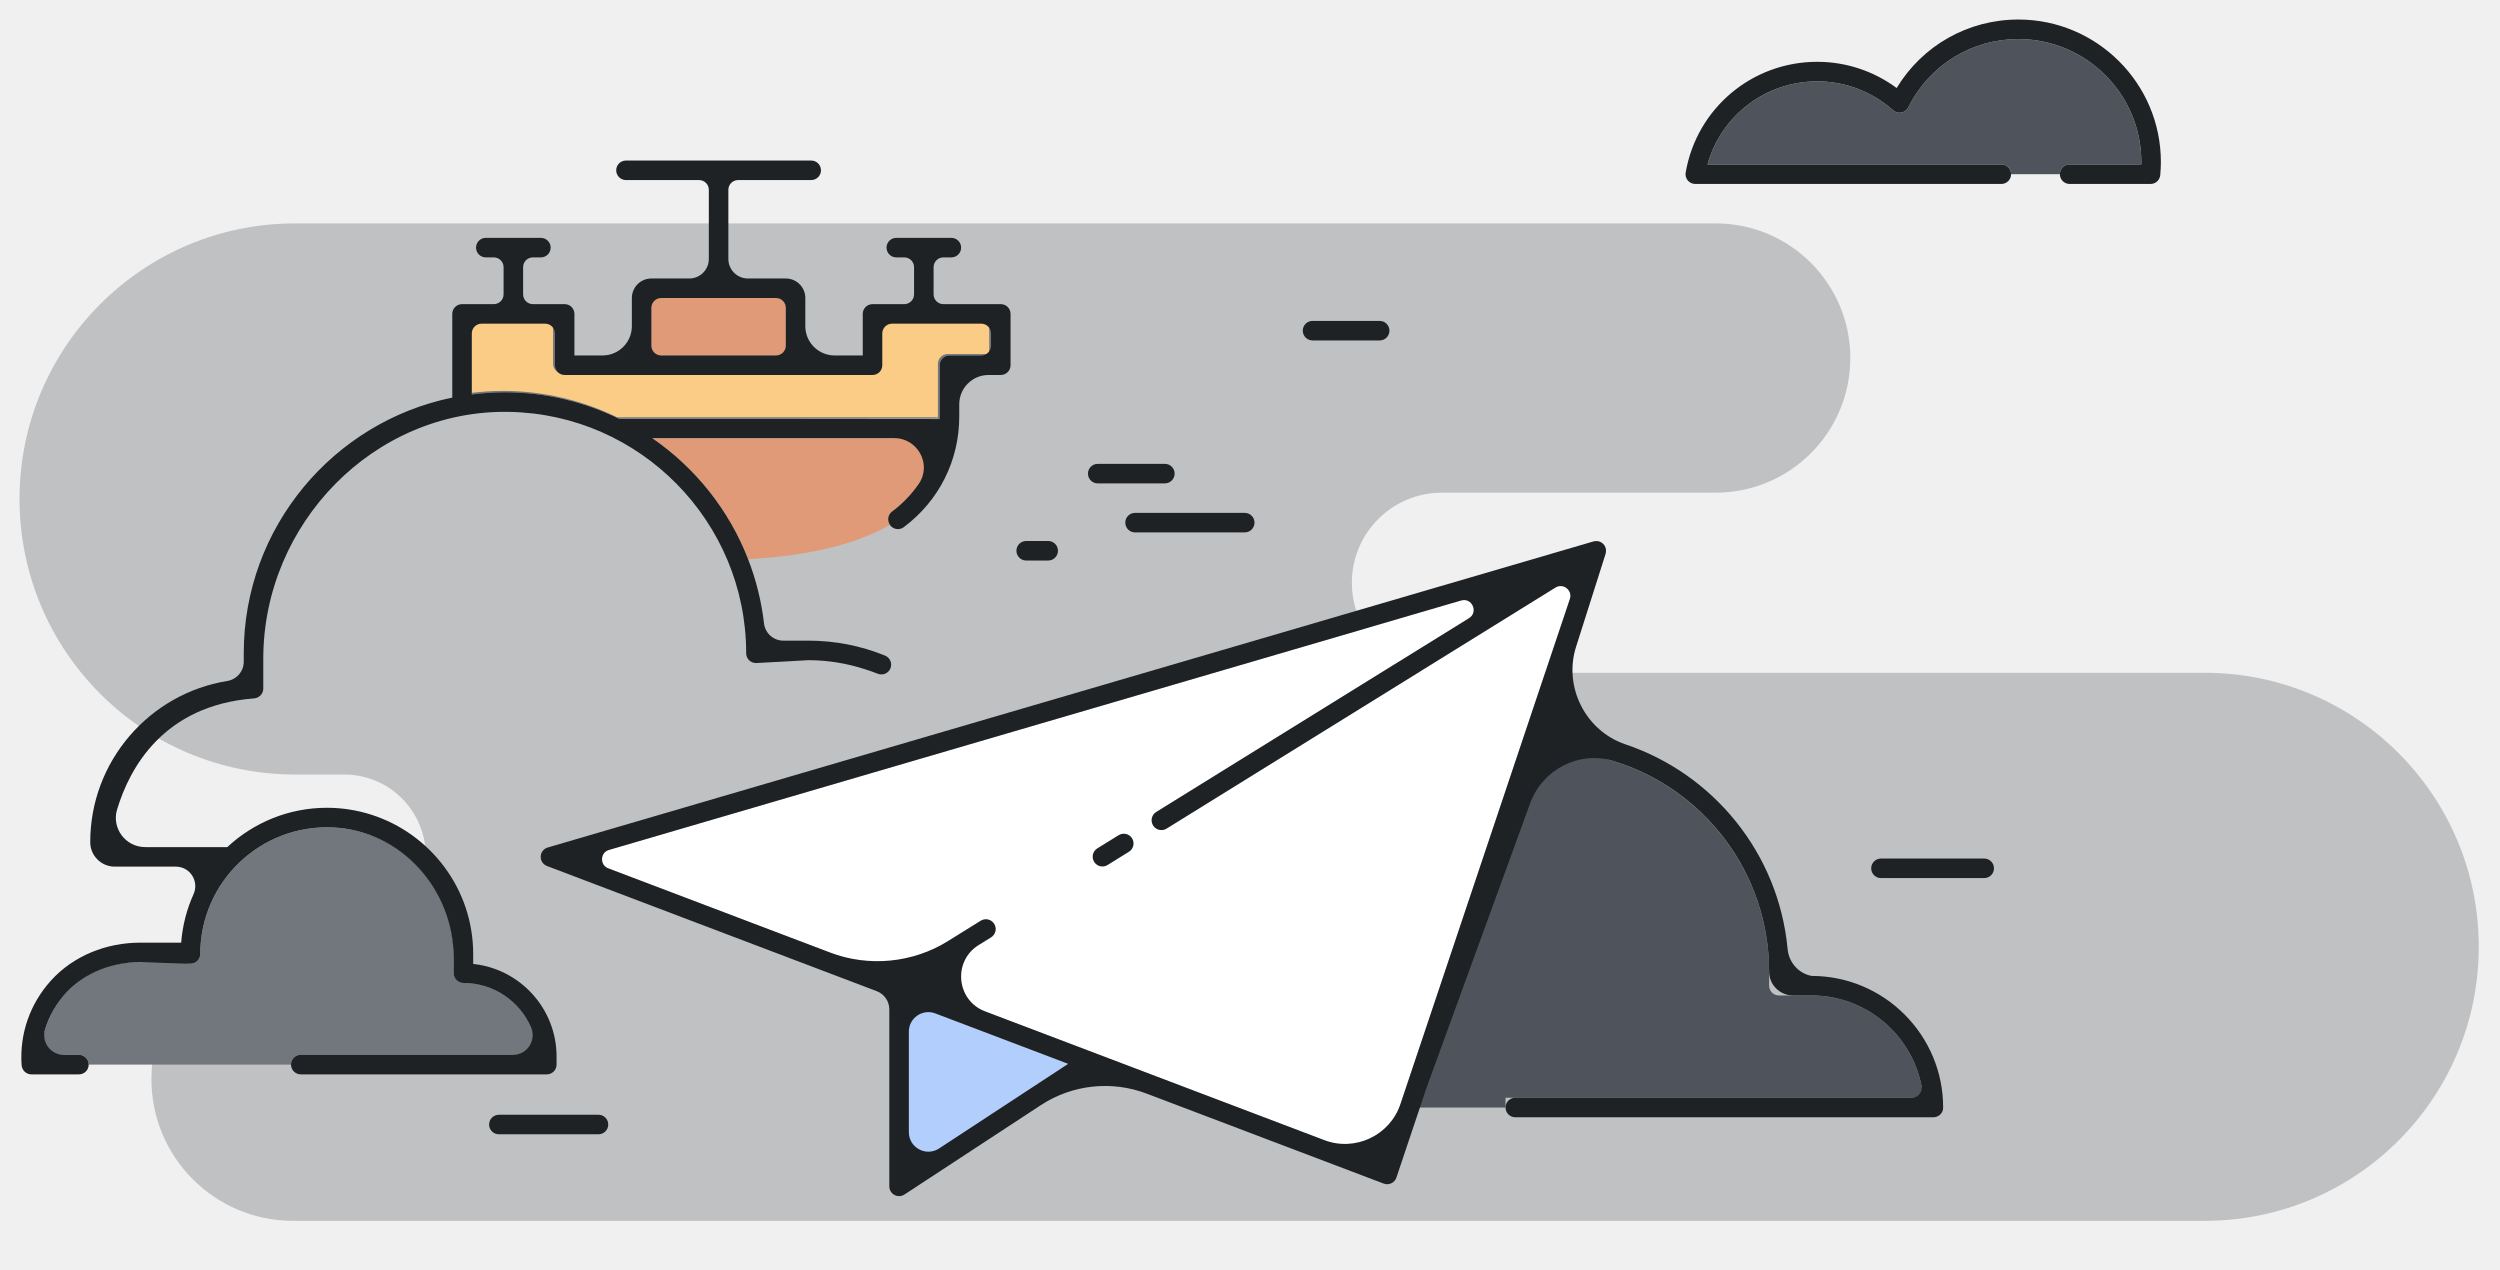
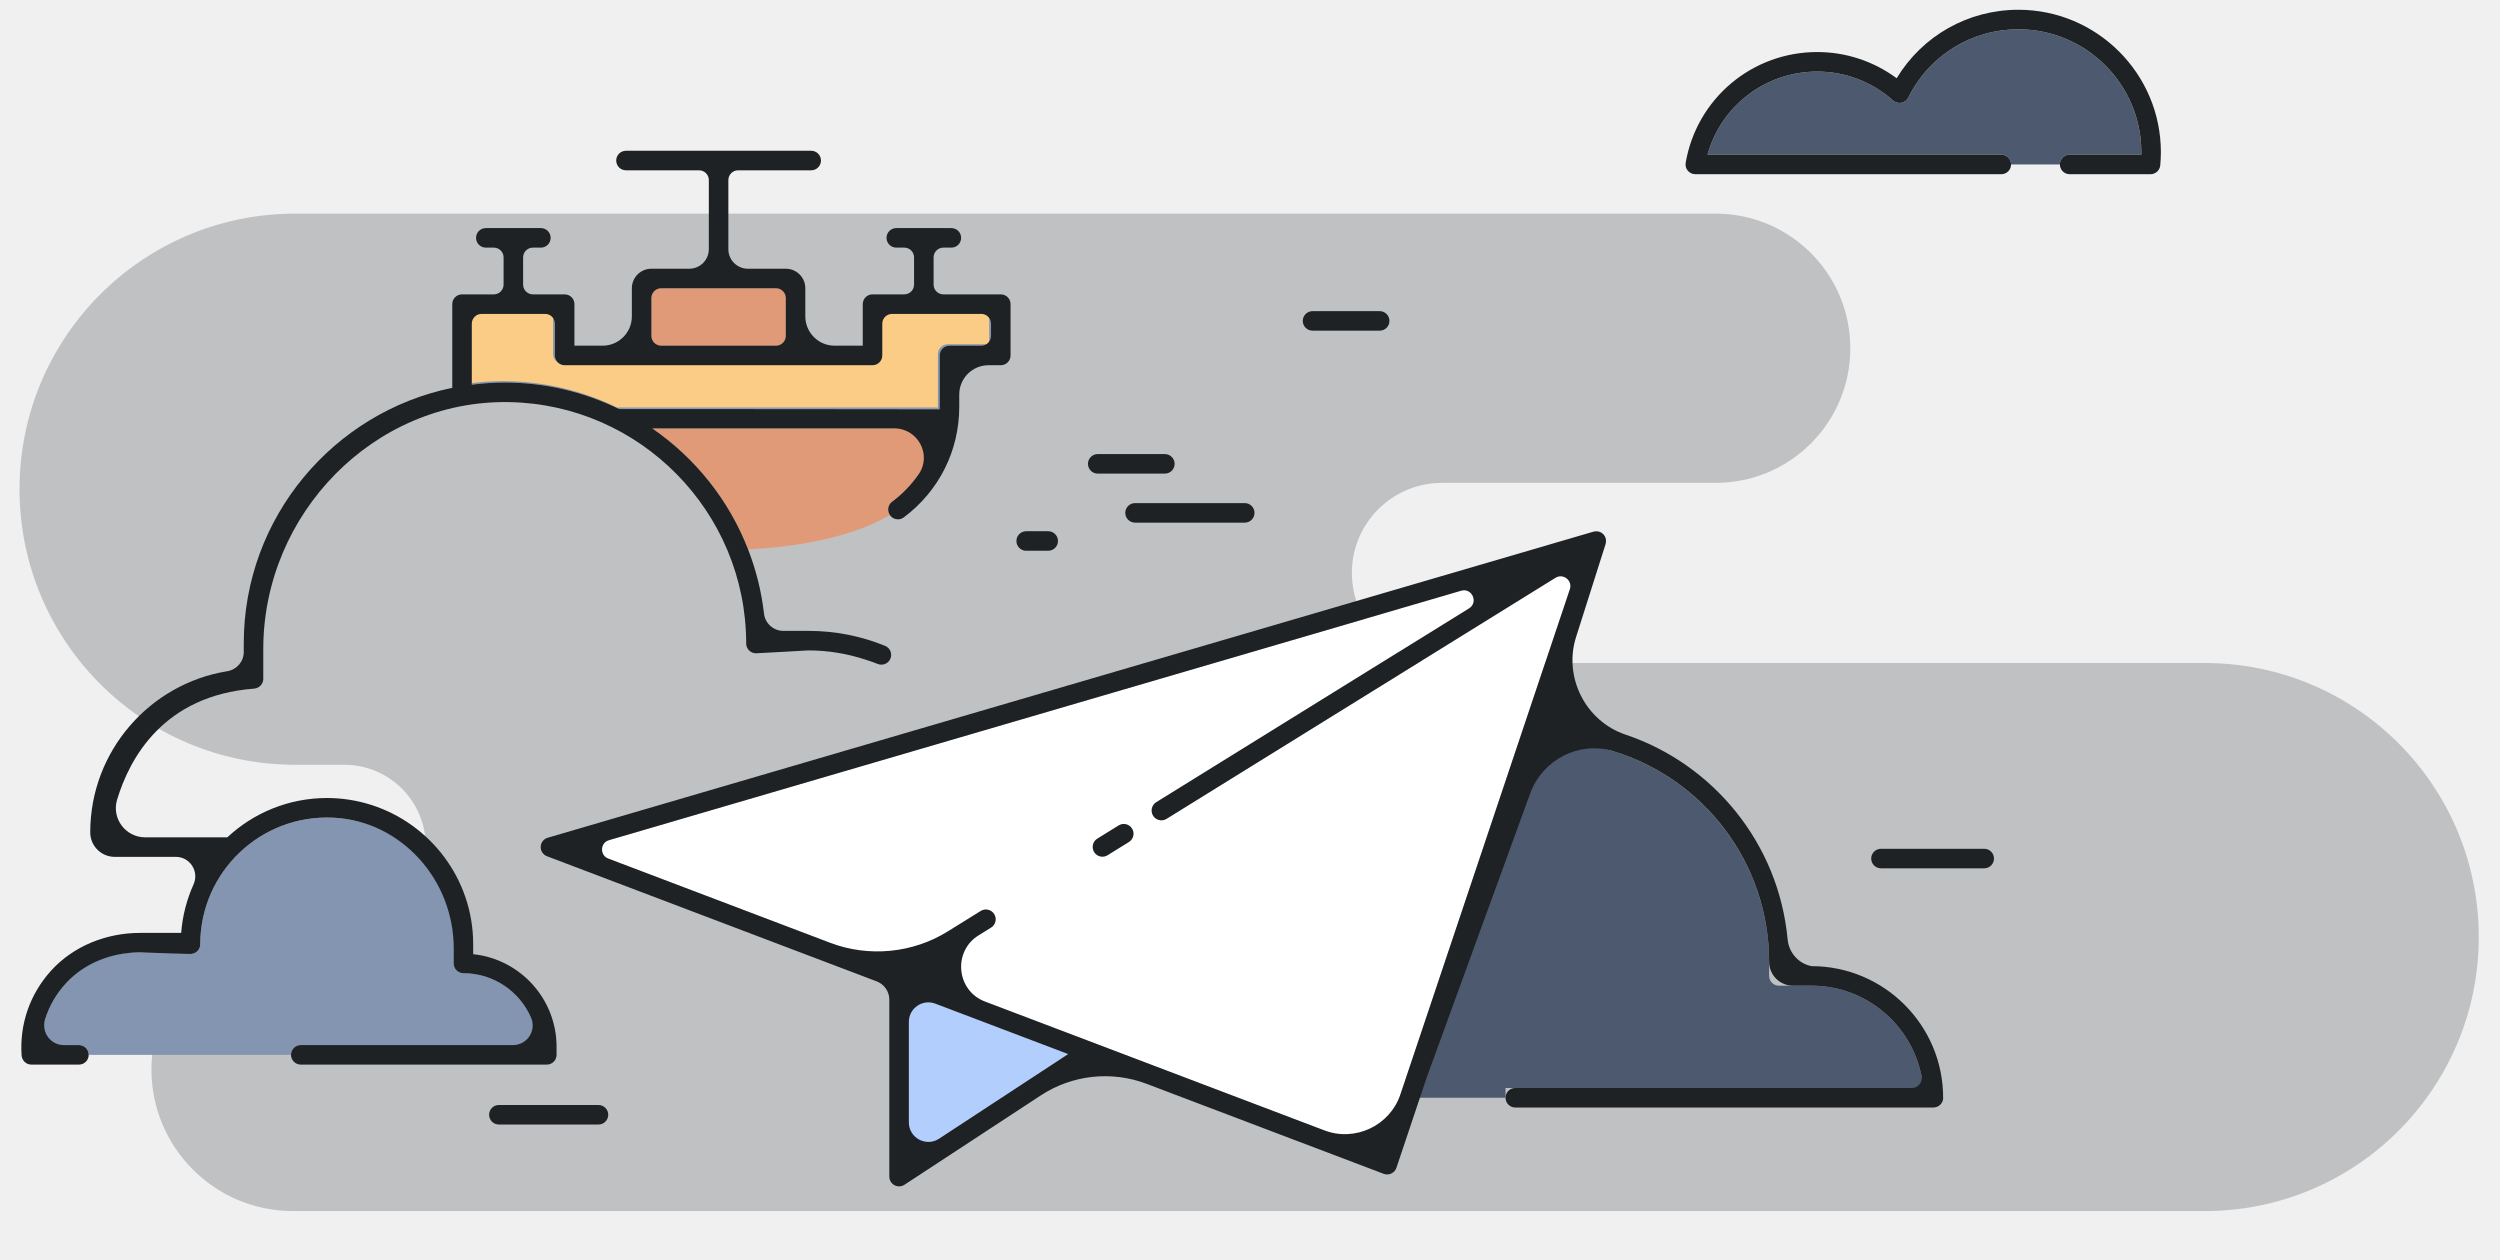
- <svg xmlns="http://www.w3.org/2000/svg" width="256" height="130" viewBox="0 0 256 130" fill="none">
-   <g clip-path="url(#clip0)">
-     <path fill-rule="evenodd" clip-rule="evenodd" d="M189.471 36.658V36.665C189.471 44.277 183.301 50.447 175.689 50.447L147.655 50.448C142.561 50.448 138.432 54.576 138.432 59.67C138.432 64.763 142.556 68.893 147.649 68.893H225.768C241.265 68.893 253.825 81.456 253.825 96.952V96.954C253.825 112.451 241.263 125.014 225.766 125.014H30.006C21.998 125.014 15.507 118.522 15.507 110.514C15.507 102.507 21.998 96.015 30.006 96.015H35.249C39.861 96.015 43.6 92.276 43.6 87.664C43.6 83.052 39.869 79.313 35.257 79.313H30.223C14.638 79.313 2 66.679 2 51.095C2 35.51 14.634 22.876 30.218 22.876H175.724C183.322 22.896 189.471 29.06 189.471 36.658Z" fill="#4F545C" fill-opacity="0.3" />
-     <path fill-rule="evenodd" clip-rule="evenodd" d="M196.936 112.409C196.428 106.548 191.495 101.934 185.505 101.934H182.158C181.606 101.934 181.158 101.486 181.158 100.934V99.485C181.158 87.058 171.048 76.948 158.621 76.948H157.627L144.427 113.409H154.166V112.409H196.936ZM211.93 16.838H219.27C219.272 16.755 219.273 16.671 219.273 16.588C219.273 9.647 213.626 4 206.685 4C201.876 4 197.556 6.678 195.411 10.989C195.272 11.268 195.011 11.466 194.705 11.526C194.4 11.586 194.082 11.498 193.85 11.29C191.709 9.38 188.951 8.329 186.083 8.329C180.79 8.329 176.24 11.842 174.846 16.838H204.935C205.488 16.838 205.935 17.286 205.935 17.838H206.935H210.93C210.93 17.286 211.378 16.838 211.93 16.838Z" fill="#4F545C" />
-     <path fill-rule="evenodd" clip-rule="evenodd" d="M66.702 36.397H80.465V30.516H66.702V36.397Z" fill="#E19A77" />
-     <path fill-rule="evenodd" clip-rule="evenodd" d="M91.347 52.38C93.842 50.516 95.462 47.851 96.007 44.869H66.789C71.191 47.897 74.642 52.205 76.603 57.255C85.014 56.836 89.446 54.751 91.124 53.737C90.827 53.297 90.918 52.7 91.347 52.38Z" fill="#E19A77" />
-     <path fill-rule="evenodd" clip-rule="evenodd" d="M96.227 37.397C96.227 36.845 96.675 36.397 97.227 36.397H101.481V33.143H90.346V37.397C90.346 37.949 89.898 38.397 89.346 38.397H57.821C57.268 38.397 56.821 37.949 56.821 37.397V33.143H48.313V40.391C49.418 40.251 50.542 40.171 51.685 40.171C55.888 40.171 59.865 41.152 63.407 42.889C63.443 42.885 63.474 42.868 63.512 42.868H96.01C96.082 42.868 96.144 42.895 96.212 42.909C96.214 42.822 96.227 42.738 96.227 42.651V37.397ZM30.8 108.015H54.991C54.897 103.942 51.553 100.658 47.458 100.658C46.905 100.658 46.454 100.21 46.454 99.658V97.69C46.454 90.537 40.634 84.717 33.481 84.717C26.327 84.717 20.508 90.537 20.508 97.69C20.508 98.243 20.06 98.69 19.508 98.69C19.307 98.69 19.121 98.631 18.965 98.53H13.951C11.218 98.53 8.685 99.629 6.819 101.625C5.166 103.391 4.25 105.633 4.187 108.015H8.083C8.635 108.015 9.082 108.462 9.083 109.015H29.8C29.8 108.462 30.248 108.015 30.8 108.015Z" fill="#72767D" />
-     <path fill-rule="evenodd" clip-rule="evenodd" d="M97.04 36.254C96.488 36.254 96.04 36.702 96.04 37.254V42.508C96.04 42.555 96.037 42.601 96.033 42.648C96.029 42.687 96.026 42.726 96.025 42.766C96.003 42.761 95.981 42.755 95.959 42.749C95.915 42.737 95.871 42.725 95.823 42.725H63.325C63.304 42.725 63.284 42.73 63.265 42.736C63.25 42.74 63.236 42.744 63.22 42.746C59.678 41.009 55.701 40.028 51.498 40.028C50.355 40.028 49.231 40.108 48.126 40.248V33H56.634V37.254C56.634 37.806 57.081 38.254 57.634 38.254H89.159C89.711 38.254 90.159 37.806 90.159 37.254V33H101.294V36.254H97.04Z" fill="#FBCC85" />
-     <path fill-rule="evenodd" clip-rule="evenodd" d="M93.066 102.743V119.633L109.384 108.937L93.066 102.743Z" fill="#B2CEFD" />
-     <path fill-rule="evenodd" clip-rule="evenodd" d="M161.634 58.708L119.455 84.847C119.291 84.949 119.109 84.997 118.929 84.997C118.594 84.997 118.267 84.829 118.078 84.524C117.787 84.054 117.932 83.438 118.401 83.147L156.68 59.425L59.509 87.866L91.346 99.95C91.403 99.891 91.468 99.837 91.539 99.793L100.428 94.284C100.898 93.993 101.514 94.139 101.805 94.607C102.096 95.077 101.951 95.693 101.482 95.984L93.663 100.83L135.448 116.69L141.427 118.96L161.634 58.708Z" fill="white" />
-     <path fill-rule="evenodd" clip-rule="evenodd" d="M149.616 61.493C150.733 61.166 151.413 62.689 150.424 63.303L118.401 83.147C117.932 83.438 117.787 84.055 118.078 84.524C118.267 84.829 118.594 84.997 118.929 84.997C119.109 84.997 119.291 84.949 119.455 84.847L159.278 60.169C160.074 59.676 161.051 60.449 160.753 61.337L143.411 113.044C142.328 116.273 138.778 117.954 135.594 116.746L135.448 116.691L100.879 103.569C97.926 102.448 97.539 98.428 100.224 96.764L101.482 95.985C101.951 95.694 102.096 95.077 101.805 94.608C101.514 94.139 100.898 93.993 100.429 94.285C100.429 94.285 98.906 95.23 97.107 96.349C93.466 98.615 88.976 99.051 84.968 97.53L62.295 88.923C61.398 88.583 61.448 87.298 62.368 87.029L149.616 61.493ZM93.066 115.931V105.641C93.066 104.242 94.467 103.275 95.776 103.772L109.385 108.937L96.162 117.603C94.832 118.475 93.066 117.521 93.066 115.931ZM56.087 86.784C55.674 86.905 55.385 87.275 55.368 87.704C55.351 88.134 55.611 88.526 56.012 88.679L89.776 101.494C90.553 101.789 91.066 102.533 91.066 103.364V121.484C91.066 121.851 91.268 122.189 91.591 122.364C91.74 122.444 91.903 122.484 92.066 122.484C92.258 122.484 92.449 122.429 92.615 122.32L106.579 113.168C109.793 111.061 113.822 110.621 117.415 111.985L141.69 121.2C141.804 121.243 141.925 121.264 142.045 121.264C142.191 121.264 142.338 121.232 142.472 121.168C142.719 121.052 142.907 120.84 142.993 120.582L146.083 111.369L156.687 82.258C157.943 78.81 161.667 76.85 165.178 77.916C174.427 80.724 181.158 89.319 181.158 99.485C181.158 100.837 182.254 101.934 183.607 101.934H185.505C191.079 101.934 195.737 105.929 196.767 111.206C196.888 111.827 196.412 112.409 195.78 112.409H155.166C154.614 112.409 154.166 112.856 154.166 113.409C154.166 113.961 154.614 114.409 155.166 114.409L197.979 114.408C198.516 114.408 198.977 113.983 198.978 113.445C198.999 105.998 192.947 99.934 185.505 99.934C184.158 99.676 183.179 98.545 183.051 97.18C182.138 87.383 175.466 79.258 166.453 76.224C162.361 74.847 160.082 70.347 161.39 66.231L164.412 56.716C164.419 56.698 164.418 56.678 164.423 56.66C164.431 56.629 164.434 56.6 164.44 56.57C164.455 56.479 164.459 56.39 164.45 56.3C164.448 56.272 164.448 56.246 164.443 56.219C164.422 56.105 164.382 55.996 164.323 55.895C164.319 55.887 164.319 55.879 164.314 55.871C164.304 55.855 164.288 55.847 164.277 55.832C164.247 55.789 164.222 55.743 164.185 55.705C164.154 55.673 164.116 55.651 164.081 55.623C164.057 55.604 164.036 55.584 164.011 55.568C163.915 55.505 163.814 55.457 163.705 55.43C163.686 55.426 163.668 55.427 163.649 55.423C163.554 55.405 163.459 55.402 163.362 55.412C163.329 55.415 163.299 55.419 163.267 55.426C163.24 55.431 163.211 55.43 163.183 55.438L56.087 86.784Z" fill="#1F2225" />
-     <path fill-rule="evenodd" clip-rule="evenodd" d="M49.313 33.144H55.821C56.373 33.144 56.821 33.59 56.821 34.144V37.398C56.821 37.95 57.269 38.398 57.821 38.398H89.346C89.898 38.398 90.346 37.95 90.346 37.398V34.144C90.346 33.59 90.793 33.144 91.346 33.144H100.481C101.033 33.144 101.481 33.59 101.481 34.144V35.398C101.481 35.95 101.033 36.398 100.481 36.398H97.227C96.675 36.398 96.227 36.844 96.227 37.398V42.651C96.227 42.739 96.214 42.822 96.212 42.91C96.145 42.895 63.443 42.886 63.407 42.889C59.865 41.153 55.888 40.172 51.685 40.172C50.542 40.172 49.418 40.252 48.313 40.392V34.144C48.313 33.59 48.761 33.144 49.313 33.144ZM67.702 30.517H79.465C80.017 30.517 80.465 30.963 80.465 31.517V35.398C80.465 35.95 80.017 36.398 79.465 36.398H67.702C67.15 36.398 66.702 35.95 66.702 35.398V31.517C66.702 30.963 67.15 30.517 67.702 30.517ZM56.993 109.015V108.192C56.993 103.272 53.247 99.21 48.454 98.709V97.689C48.454 91.013 44.059 85.346 38.011 83.421C36.581 82.966 35.06 82.716 33.48 82.716C29.541 82.716 25.952 84.248 23.276 86.743H14.869C12.864 86.743 11.411 84.814 11.989 82.894C13.278 78.621 16.749 72.224 26.012 71.516C26.542 71.475 26.96 71.049 26.96 70.517V67.457C26.96 53.626 38.279 41.941 52.109 42.175C65.547 42.401 76.409 53.404 76.409 66.895C76.409 67.448 76.857 67.895 77.409 67.895C77.687 67.895 82.77 67.602 82.77 67.602C84.779 67.602 86.737 67.928 88.617 68.543C89.04 68.681 89.463 68.819 89.877 68.987C90.391 69.197 90.972 68.95 91.181 68.439C91.39 67.927 91.144 67.344 90.633 67.135C88.137 66.118 85.491 65.602 82.77 65.602H80.213C79.2 65.6 78.351 64.841 78.234 63.836C77.97 61.541 77.411 59.337 76.603 57.255C74.643 52.206 71.191 47.897 66.789 44.868H91.584C93.984 44.868 95.443 47.566 94.083 49.542C93.346 50.612 92.429 51.572 91.347 52.38C90.918 52.7 90.828 53.297 91.124 53.736C91.133 53.751 91.135 53.767 91.145 53.779C91.341 54.042 91.642 54.181 91.947 54.181C92.155 54.181 92.365 54.117 92.544 53.983C96.156 51.285 98.227 47.154 98.227 42.651V41.398C98.227 39.74 99.57 38.398 101.227 38.398H102.481C103.033 38.398 103.481 37.95 103.481 37.398V32.144C103.481 31.59 103.033 31.143 102.481 31.143H96.6C96.048 31.143 95.6 30.695 95.6 30.143V27.357C95.6 26.805 96.048 26.357 96.6 26.357H97.42C97.972 26.357 98.42 25.91 98.42 25.357C98.42 24.805 97.972 24.357 97.42 24.357H91.78C91.228 24.357 90.78 24.805 90.78 25.357C90.78 25.91 91.228 26.357 91.78 26.357H92.6C93.152 26.357 93.6 26.805 93.6 27.357V30.143C93.6 30.695 93.152 31.143 92.6 31.143H89.346C88.793 31.143 88.346 31.59 88.346 32.144V36.398H85.465C83.808 36.398 82.465 35.054 82.465 33.398V30.517C82.465 29.412 81.569 28.517 80.465 28.517H76.584C75.479 28.517 74.584 27.62 74.584 26.517V19.439C74.584 18.887 75.031 18.439 75.584 18.439H83.068C83.62 18.439 84.068 17.991 84.068 17.439C84.068 16.887 83.62 16.439 83.068 16.439H64.099C63.547 16.439 63.099 16.887 63.099 17.439C63.099 17.991 63.547 18.439 64.099 18.439H71.584C72.136 18.439 72.584 18.887 72.584 19.439V26.517C72.584 27.62 71.688 28.517 70.584 28.517H66.702C65.598 28.517 64.702 29.412 64.702 30.517V33.398C64.702 35.054 63.359 36.398 61.702 36.398H58.821V32.144C58.821 31.59 58.373 31.143 57.821 31.143H54.567C54.015 31.143 53.567 30.695 53.567 30.143V27.357C53.567 26.805 54.015 26.357 54.567 26.357H55.387C55.939 26.357 56.387 25.91 56.387 25.357C56.387 24.805 55.939 24.357 55.387 24.357H49.747C49.195 24.357 48.747 24.805 48.747 25.357C48.747 25.91 49.195 26.357 49.747 26.357H50.567C51.119 26.357 51.567 26.805 51.567 27.357V30.143C51.567 30.695 51.119 31.143 50.567 31.143H47.313C46.761 31.143 46.313 31.59 46.313 32.144V40.651C46.313 40.672 46.324 40.691 46.325 40.712C34.149 43.2 24.96 53.995 24.96 66.895V67.766C24.96 68.749 24.24 69.576 23.268 69.733C15.325 71.02 9.24 77.928 9.24 86.231V86.234C9.24 87.62 10.363 88.743 11.75 88.743H18.003C19.458 88.743 20.415 90.242 19.817 91.567C19.126 93.103 18.687 94.773 18.552 96.529H14.353C10.903 96.529 7.521 97.858 5.21 100.419C3.067 102.795 2.002 105.851 2.209 109.051C2.244 109.588 2.671 110.015 3.209 110.015H8.083C8.635 110.015 9.083 109.567 9.083 109.015C9.082 108.462 8.635 108.015 8.083 108.015H6.526C5.17 108.015 4.214 106.696 4.614 105.401C5.048 103.999 5.801 102.703 6.846 101.595C8.761 99.564 11.51 98.529 14.302 98.529C14.302 98.529 19.307 98.689 19.507 98.689C20.06 98.689 20.507 98.243 20.507 97.689C20.507 90.32 26.686 84.365 34.135 84.733C41.104 85.078 46.454 91.09 46.454 98.067V99.657C46.454 100.211 46.909 100.658 47.463 100.658C50.561 100.66 53.228 102.539 54.382 105.219C54.951 106.539 53.977 108.015 52.54 108.015H30.8C30.248 108.015 29.8 108.462 29.8 109.015C29.8 109.567 30.248 110.015 30.8 110.015H55.993C56.545 110.015 56.993 109.567 56.993 109.015ZM112.891 88.727C113.071 88.727 113.253 88.678 113.417 88.576L115.602 87.222C116.072 86.931 116.217 86.314 115.926 85.846C115.635 85.376 115.018 85.231 114.549 85.522L112.363 86.876C111.894 87.168 111.749 87.784 112.04 88.254C112.229 88.558 112.556 88.727 112.891 88.727ZM203.184 87.915H192.611C192.059 87.915 191.611 88.363 191.611 88.915C191.611 89.467 192.059 89.915 192.611 89.915H203.184C203.736 89.915 204.184 89.467 204.184 88.915C204.184 88.363 203.736 87.915 203.184 87.915ZM61.284 114.151H51.084C50.532 114.151 50.084 114.599 50.084 115.151C50.084 115.703 50.532 116.151 51.084 116.151H61.284C61.836 116.151 62.284 115.703 62.284 115.151C62.284 114.599 61.836 114.151 61.284 114.151ZM116.229 52.518C115.677 52.518 115.229 52.966 115.229 53.518C115.229 54.07 115.677 54.518 116.229 54.518H127.462C128.014 54.518 128.462 54.07 128.462 53.518C128.462 52.966 128.014 52.518 127.462 52.518H116.229ZM112.407 49.498H119.282C119.834 49.498 120.282 49.05 120.282 48.498C120.282 47.946 119.834 47.498 119.282 47.498H112.407C111.855 47.498 111.407 47.946 111.407 48.498C111.407 49.05 111.855 49.498 112.407 49.498ZM105.081 57.398H107.336C107.889 57.398 108.336 56.95 108.336 56.398C108.336 55.846 107.889 55.398 107.336 55.398H105.081C104.529 55.398 104.081 55.846 104.081 56.398C104.081 56.95 104.529 57.398 105.081 57.398ZM134.404 34.861H141.279C141.832 34.861 142.279 34.413 142.279 33.861C142.279 33.309 141.832 32.861 141.279 32.861H134.404C133.852 32.861 133.404 33.309 133.404 33.861C133.404 34.413 133.852 34.861 134.404 34.861ZM173.598 18.838H204.936C205.488 18.838 205.936 18.39 205.936 17.838C205.935 17.286 205.488 16.838 204.936 16.838H174.847C176.24 11.842 180.79 8.329 186.084 8.329C188.951 8.329 191.709 9.38 193.85 11.29C194.083 11.498 194.4 11.586 194.705 11.526C195.011 11.466 195.272 11.268 195.411 10.989C197.556 6.678 201.876 4 206.685 4C213.627 4 219.274 9.647 219.274 16.588C219.274 16.671 219.273 16.755 219.271 16.838H211.931C211.378 16.838 210.931 17.286 210.931 17.838C210.931 18.39 211.378 18.838 211.931 18.838H220.214C220.731 18.838 221.163 18.444 221.21 17.929C221.25 17.487 221.274 17.04 221.274 16.588C221.274 8.544 214.729 2 206.685 2C201.528 2 196.856 4.657 194.218 9.013C191.871 7.275 189.027 6.329 186.084 6.329C179.41 6.329 173.744 11.098 172.613 17.668C172.562 17.959 172.643 18.257 172.833 18.483C173.023 18.708 173.303 18.838 173.598 18.838Z" fill="#1F2225" />
-   </g>
-   <defs>
-     <clipPath id="clip0">
-       <rect width="256" height="130" fill="white" />
-     </clipPath>
-   </defs>
+ <svg xmlns="http://www.w3.org/2000/svg" width="256" height="129" viewBox="0 0 256 129" fill="none">
+   <path fill-rule="evenodd" clip-rule="evenodd" d="M189.471 35.658V35.665C189.471 43.277 183.301 49.447 175.689 49.447L147.655 49.448C142.561 49.448 138.432 53.576 138.432 58.67C138.432 63.763 142.556 67.893 147.649 67.893H225.768C241.265 67.893 253.825 80.456 253.825 95.952V95.954C253.825 111.451 241.263 124.014 225.766 124.014H30.006C21.998 124.014 15.507 117.522 15.507 109.514C15.507 101.507 21.998 95.015 30.006 95.015H35.249C39.861 95.015 43.6 91.276 43.6 86.664C43.6 82.052 39.869 78.313 35.257 78.313H30.223C14.638 78.313 2 65.679 2 50.095C2 34.51 14.634 21.876 30.218 21.876H175.724C183.322 21.896 189.471 28.06 189.471 35.658Z" fill="#4F545C" fill-opacity="0.3" />
+   <path fill-rule="evenodd" clip-rule="evenodd" d="M196.936 111.409C196.428 105.548 191.495 100.934 185.505 100.934H182.158C181.606 100.934 181.158 100.486 181.158 99.934V98.485C181.158 86.058 171.048 75.948 158.621 75.948H157.627L144.427 112.409H154.166V111.409H196.936ZM211.93 15.838H219.27C219.272 15.755 219.273 15.671 219.273 15.588C219.273 8.647 213.626 3 206.685 3C201.876 3 197.556 5.678 195.411 9.989C195.272 10.268 195.011 10.466 194.705 10.526C194.4 10.586 194.082 10.498 193.85 10.29C191.709 8.38 188.951 7.329 186.083 7.329C180.79 7.329 176.24 10.842 174.846 15.838H204.935C205.488 15.838 205.935 16.286 205.935 16.838H206.935H210.93C210.93 16.286 211.378 15.838 211.93 15.838Z" fill="#4C596E" />
+   <path fill-rule="evenodd" clip-rule="evenodd" d="M66.702 35.397H80.465V29.516H66.702V35.397Z" fill="#E19A77" />
+   <path fill-rule="evenodd" clip-rule="evenodd" d="M91.347 51.38C93.842 49.516 95.462 46.851 96.007 43.869H66.789C71.191 46.897 74.642 51.205 76.603 56.255C85.014 55.836 89.446 53.751 91.124 52.737C90.827 52.297 90.918 51.7 91.347 51.38Z" fill="#E19A77" />
+   <path fill-rule="evenodd" clip-rule="evenodd" d="M96.227 36.397C96.227 35.845 96.675 35.397 97.227 35.397H101.481V32.143H90.346V36.397C90.346 36.949 89.898 37.397 89.346 37.397H57.821C57.268 37.397 56.821 36.949 56.821 36.397V32.143H48.313V39.391C49.418 39.251 50.542 39.171 51.685 39.171C55.888 39.171 59.865 40.152 63.407 41.889C63.443 41.885 63.474 41.868 63.512 41.868H96.01C96.082 41.868 96.144 41.895 96.212 41.909C96.214 41.822 96.227 41.738 96.227 41.651V36.397ZM30.8 107.015H54.991C54.897 102.942 51.553 99.658 47.458 99.658C46.905 99.658 46.454 99.21 46.454 98.658V96.69C46.454 89.537 40.634 83.717 33.481 83.717C26.327 83.717 20.508 89.537 20.508 96.69C20.508 97.243 20.06 97.69 19.508 97.69C19.307 97.69 19.121 97.631 18.965 97.53H13.951C11.218 97.53 8.685 98.629 6.819 100.625C5.166 102.391 4.25 104.633 4.187 107.015H8.083C8.635 107.015 9.082 107.462 9.083 108.015H29.8C29.8 107.462 30.248 107.015 30.8 107.015Z" fill="#8395B0" />
+   <path fill-rule="evenodd" clip-rule="evenodd" d="M97.04 35.254C96.488 35.254 96.04 35.702 96.04 36.254V41.508C96.04 41.555 96.037 41.601 96.033 41.648C96.029 41.687 96.026 41.726 96.025 41.766C96.003 41.761 95.981 41.755 95.959 41.749C95.915 41.737 95.871 41.725 95.823 41.725H63.325C63.304 41.725 63.284 41.73 63.265 41.736C63.25 41.74 63.236 41.744 63.22 41.746C59.678 40.009 55.701 39.028 51.498 39.028C50.355 39.028 49.231 39.108 48.126 39.248V32H56.634V36.254C56.634 36.806 57.081 37.254 57.634 37.254H89.159C89.711 37.254 90.159 36.806 90.159 36.254V32H101.294V35.254H97.04Z" fill="#FBCC85" />
+   <path fill-rule="evenodd" clip-rule="evenodd" d="M93.066 101.743V118.633L109.384 107.937L93.066 101.743Z" fill="#B2CEFD" />
+   <path fill-rule="evenodd" clip-rule="evenodd" d="M161.634 57.708L119.455 83.847C119.291 83.949 119.109 83.997 118.929 83.997C118.594 83.997 118.267 83.829 118.078 83.524C117.787 83.054 117.932 82.438 118.401 82.147L156.68 58.425L59.509 86.866L91.346 98.95C91.403 98.891 91.468 98.837 91.539 98.793L100.428 93.284C100.898 92.993 101.514 93.139 101.805 93.607C102.096 94.077 101.951 94.693 101.482 94.984L93.663 99.83L135.448 115.69L141.427 117.96L161.634 57.708Z" fill="white" />
+   <path fill-rule="evenodd" clip-rule="evenodd" d="M149.616 60.493C150.733 60.166 151.413 61.689 150.424 62.303L118.401 82.147C117.932 82.438 117.787 83.055 118.078 83.524C118.267 83.829 118.594 83.997 118.929 83.997C119.109 83.997 119.291 83.949 119.455 83.847L159.278 59.169C160.074 58.676 161.051 59.449 160.753 60.337L143.411 112.044C142.328 115.273 138.778 116.954 135.594 115.746L135.448 115.691L100.879 102.569C97.926 101.448 97.539 97.428 100.224 95.764L101.482 94.985C101.951 94.694 102.096 94.077 101.805 93.608C101.514 93.139 100.898 92.993 100.429 93.285C100.429 93.285 98.906 94.23 97.107 95.349C93.466 97.615 88.976 98.051 84.968 96.53L62.295 87.923C61.398 87.583 61.448 86.298 62.368 86.029L149.616 60.493ZM93.066 114.931V104.641C93.066 103.242 94.467 102.275 95.776 102.772L109.385 107.937L96.162 116.603C94.832 117.475 93.066 116.521 93.066 114.931ZM56.087 85.784C55.674 85.905 55.385 86.275 55.368 86.704C55.351 87.134 55.611 87.526 56.012 87.679L89.776 100.494C90.553 100.789 91.066 101.533 91.066 102.364V120.484C91.066 120.851 91.268 121.189 91.591 121.364C91.74 121.444 91.903 121.484 92.066 121.484C92.258 121.484 92.449 121.429 92.615 121.32L106.579 112.168C109.793 110.061 113.822 109.621 117.415 110.985L141.69 120.2C141.804 120.243 141.925 120.264 142.045 120.264C142.191 120.264 142.338 120.232 142.472 120.168C142.719 120.052 142.907 119.84 142.993 119.582L146.083 110.369L156.687 81.258C157.943 77.81 161.667 75.85 165.178 76.916C174.427 79.724 181.158 88.319 181.158 98.485C181.158 99.837 182.254 100.934 183.607 100.934H185.505C191.079 100.934 195.737 104.929 196.767 110.206C196.888 110.827 196.412 111.409 195.78 111.409H155.166C154.614 111.409 154.166 111.856 154.166 112.409C154.166 112.961 154.614 113.409 155.166 113.409L197.979 113.408C198.516 113.408 198.977 112.983 198.978 112.445C198.999 104.998 192.947 98.934 185.505 98.934C184.158 98.676 183.179 97.545 183.051 96.18C182.138 86.383 175.466 78.258 166.453 75.224C162.361 73.847 160.082 69.347 161.39 65.231L164.412 55.716C164.419 55.698 164.418 55.678 164.423 55.66C164.431 55.629 164.434 55.6 164.44 55.57C164.455 55.479 164.459 55.39 164.45 55.3C164.448 55.272 164.448 55.246 164.443 55.219C164.422 55.105 164.382 54.996 164.323 54.895C164.319 54.887 164.319 54.879 164.314 54.871C164.304 54.855 164.288 54.847 164.277 54.832C164.247 54.789 164.222 54.743 164.185 54.705C164.154 54.673 164.116 54.651 164.081 54.623C164.057 54.604 164.036 54.584 164.011 54.568C163.915 54.505 163.814 54.457 163.705 54.43C163.686 54.426 163.668 54.427 163.649 54.423C163.554 54.405 163.459 54.402 163.362 54.412C163.329 54.415 163.299 54.419 163.267 54.426C163.24 54.431 163.211 54.43 163.183 54.438L56.087 85.784Z" fill="#1F2225" />
+   <path fill-rule="evenodd" clip-rule="evenodd" d="M49.313 32.144H55.821C56.373 32.144 56.821 32.59 56.821 33.144V36.398C56.821 36.95 57.269 37.398 57.821 37.398H89.346C89.898 37.398 90.346 36.95 90.346 36.398V33.144C90.346 32.59 90.793 32.144 91.346 32.144H100.481C101.033 32.144 101.481 32.59 101.481 33.144V34.398C101.481 34.95 101.033 35.398 100.481 35.398H97.227C96.675 35.398 96.227 35.844 96.227 36.398V41.651C96.227 41.739 96.214 41.822 96.212 41.91C96.145 41.895 63.443 41.886 63.407 41.889C59.865 40.153 55.888 39.172 51.685 39.172C50.542 39.172 49.418 39.252 48.313 39.392V33.144C48.313 32.59 48.761 32.144 49.313 32.144ZM67.702 29.517H79.465C80.017 29.517 80.465 29.963 80.465 30.517V34.398C80.465 34.95 80.017 35.398 79.465 35.398H67.702C67.15 35.398 66.702 34.95 66.702 34.398V30.517C66.702 29.963 67.15 29.517 67.702 29.517ZM56.993 108.015V107.192C56.993 102.272 53.247 98.21 48.454 97.709V96.689C48.454 90.013 44.059 84.346 38.011 82.421C36.581 81.966 35.06 81.716 33.48 81.716C29.541 81.716 25.952 83.248 23.276 85.743H14.869C12.864 85.743 11.411 83.814 11.989 81.894C13.278 77.621 16.749 71.224 26.012 70.516C26.542 70.475 26.96 70.049 26.96 69.517V66.457C26.96 52.626 38.279 40.941 52.109 41.175C65.547 41.401 76.409 52.404 76.409 65.895C76.409 66.448 76.857 66.895 77.409 66.895C77.687 66.895 82.77 66.602 82.77 66.602C84.779 66.602 86.737 66.928 88.617 67.543C89.04 67.681 89.463 67.819 89.877 67.987C90.391 68.197 90.972 67.95 91.181 67.439C91.39 66.927 91.144 66.344 90.633 66.135C88.137 65.118 85.491 64.602 82.77 64.602H80.213C79.2 64.6 78.351 63.842 78.234 62.836C77.97 60.541 77.411 58.337 76.603 56.255C74.643 51.206 71.191 46.897 66.789 43.868H91.584C93.984 43.868 95.443 46.566 94.083 48.542C93.346 49.612 92.429 50.572 91.347 51.38C90.918 51.7 90.828 52.297 91.124 52.736C91.133 52.751 91.135 52.767 91.145 52.779C91.341 53.042 91.642 53.181 91.947 53.181C92.155 53.181 92.365 53.117 92.544 52.983C96.156 50.285 98.227 46.154 98.227 41.651V40.398C98.227 38.74 99.57 37.398 101.227 37.398H102.481C103.033 37.398 103.481 36.95 103.481 36.398V31.143C103.481 30.59 103.033 30.143 102.481 30.143H96.6C96.048 30.143 95.6 29.695 95.6 29.143V26.357C95.6 25.805 96.048 25.357 96.6 25.357H97.42C97.972 25.357 98.42 24.91 98.42 24.357C98.42 23.805 97.972 23.357 97.42 23.357H91.78C91.228 23.357 90.78 23.805 90.78 24.357C90.78 24.91 91.228 25.357 91.78 25.357H92.6C93.152 25.357 93.6 25.805 93.6 26.357V29.143C93.6 29.695 93.152 30.143 92.6 30.143H89.346C88.793 30.143 88.346 30.59 88.346 31.143V35.398H85.465C83.808 35.398 82.465 34.054 82.465 32.398V29.517C82.465 28.412 81.569 27.517 80.465 27.517H76.584C75.479 27.517 74.584 26.62 74.584 25.517V18.439C74.584 17.887 75.031 17.439 75.584 17.439H83.068C83.62 17.439 84.068 16.991 84.068 16.439C84.068 15.886 83.62 15.438 83.068 15.438H64.099C63.547 15.438 63.099 15.886 63.099 16.439C63.099 16.991 63.547 17.439 64.099 17.439H71.584C72.136 17.439 72.584 17.887 72.584 18.439V25.517C72.584 26.62 71.688 27.517 70.584 27.517H66.702C65.598 27.517 64.702 28.412 64.702 29.517V32.398C64.702 34.054 63.359 35.398 61.702 35.398H58.821V31.143C58.821 30.59 58.373 30.143 57.821 30.143H54.567C54.015 30.143 53.567 29.695 53.567 29.143V26.357C53.567 25.805 54.015 25.357 54.567 25.357H55.387C55.939 25.357 56.387 24.91 56.387 24.357C56.387 23.805 55.939 23.357 55.387 23.357H49.747C49.195 23.357 48.747 23.805 48.747 24.357C48.747 24.91 49.195 25.357 49.747 25.357H50.567C51.119 25.357 51.567 25.805 51.567 26.357V29.143C51.567 29.695 51.119 30.143 50.567 30.143H47.313C46.761 30.143 46.313 30.59 46.313 31.143V39.651C46.313 39.672 46.324 39.691 46.325 39.712C34.149 42.2 24.96 52.995 24.96 65.895V66.766C24.96 67.749 24.24 68.576 23.268 68.733C15.325 70.02 9.24 76.928 9.24 85.231V85.234C9.24 86.62 10.363 87.743 11.75 87.743H18.003C19.458 87.743 20.415 89.242 19.817 90.567C19.126 92.103 18.687 93.773 18.552 95.529H14.353C10.903 95.529 7.521 96.858 5.21 99.418C3.067 101.795 2.002 104.851 2.209 108.051C2.244 108.588 2.671 109.015 3.209 109.015H8.083C8.635 109.015 9.083 108.567 9.083 108.015C9.082 107.462 8.635 107.015 8.083 107.015H6.526C5.17 107.015 4.214 105.696 4.614 104.401C5.048 102.999 5.801 101.703 6.846 100.595C8.761 98.564 11.51 97.529 14.302 97.529C14.302 97.529 19.307 97.689 19.507 97.689C20.06 97.689 20.507 97.243 20.507 96.689C20.507 89.32 26.686 83.365 34.135 83.733C41.104 84.078 46.454 90.09 46.454 97.067V98.657C46.454 99.21 46.909 99.657 47.463 99.657C50.561 99.659 53.228 101.539 54.382 104.219C54.951 105.539 53.977 107.015 52.54 107.015H30.8C30.248 107.015 29.8 107.462 29.8 108.015C29.8 108.567 30.248 109.015 30.8 109.015H55.993C56.545 109.015 56.993 108.567 56.993 108.015ZM112.891 87.727C113.071 87.727 113.253 87.678 113.417 87.576L115.602 86.222C116.072 85.931 116.217 85.314 115.926 84.846C115.635 84.376 115.018 84.231 114.549 84.522L112.363 85.876C111.894 86.168 111.749 86.784 112.04 87.254C112.229 87.558 112.556 87.727 112.891 87.727ZM203.184 86.915H192.611C192.059 86.915 191.611 87.363 191.611 87.915C191.611 88.467 192.059 88.915 192.611 88.915H203.184C203.736 88.915 204.184 88.467 204.184 87.915C204.184 87.363 203.736 86.915 203.184 86.915ZM61.284 113.151H51.084C50.532 113.151 50.084 113.599 50.084 114.151C50.084 114.703 50.532 115.151 51.084 115.151H61.284C61.836 115.151 62.284 114.703 62.284 114.151C62.284 113.599 61.836 113.151 61.284 113.151ZM116.229 51.518C115.677 51.518 115.229 51.966 115.229 52.518C115.229 53.07 115.677 53.518 116.229 53.518H127.462C128.014 53.518 128.462 53.07 128.462 52.518C128.462 51.966 128.014 51.518 127.462 51.518H116.229ZM112.407 48.498H119.282C119.834 48.498 120.282 48.05 120.282 47.498C120.282 46.946 119.834 46.498 119.282 46.498H112.407C111.855 46.498 111.407 46.946 111.407 47.498C111.407 48.05 111.855 48.498 112.407 48.498ZM105.081 56.398H107.336C107.889 56.398 108.336 55.95 108.336 55.398C108.336 54.846 107.889 54.398 107.336 54.398H105.081C104.529 54.398 104.081 54.846 104.081 55.398C104.081 55.95 104.529 56.398 105.081 56.398ZM134.404 33.861H141.279C141.832 33.861 142.279 33.413 142.279 32.861C142.279 32.309 141.832 31.861 141.279 31.861H134.404C133.852 31.861 133.404 32.309 133.404 32.861C133.404 33.413 133.852 33.861 134.404 33.861ZM173.598 17.838H204.936C205.488 17.838 205.936 17.39 205.936 16.838C205.935 16.286 205.488 15.838 204.936 15.838H174.847C176.24 10.842 180.79 7.329 186.084 7.329C188.951 7.329 191.709 8.38 193.85 10.29C194.083 10.498 194.4 10.586 194.705 10.526C195.011 10.466 195.272 10.268 195.411 9.989C197.556 5.678 201.876 3 206.685 3C213.627 3 219.274 8.647 219.274 15.588C219.274 15.671 219.273 15.755 219.271 15.838H211.931C211.378 15.838 210.931 16.286 210.931 16.838C210.931 17.39 211.378 17.838 211.931 17.838H220.214C220.731 17.838 221.163 17.444 221.21 16.929C221.25 16.487 221.274 16.04 221.274 15.588C221.274 7.544 214.729 1 206.685 1C201.528 1 196.856 3.657 194.218 8.013C191.871 6.275 189.027 5.329 186.084 5.329C179.41 5.329 173.744 10.098 172.613 16.668C172.562 16.959 172.643 17.257 172.833 17.483C173.023 17.708 173.303 17.838 173.598 17.838Z" fill="#1F2225" />
</svg>
